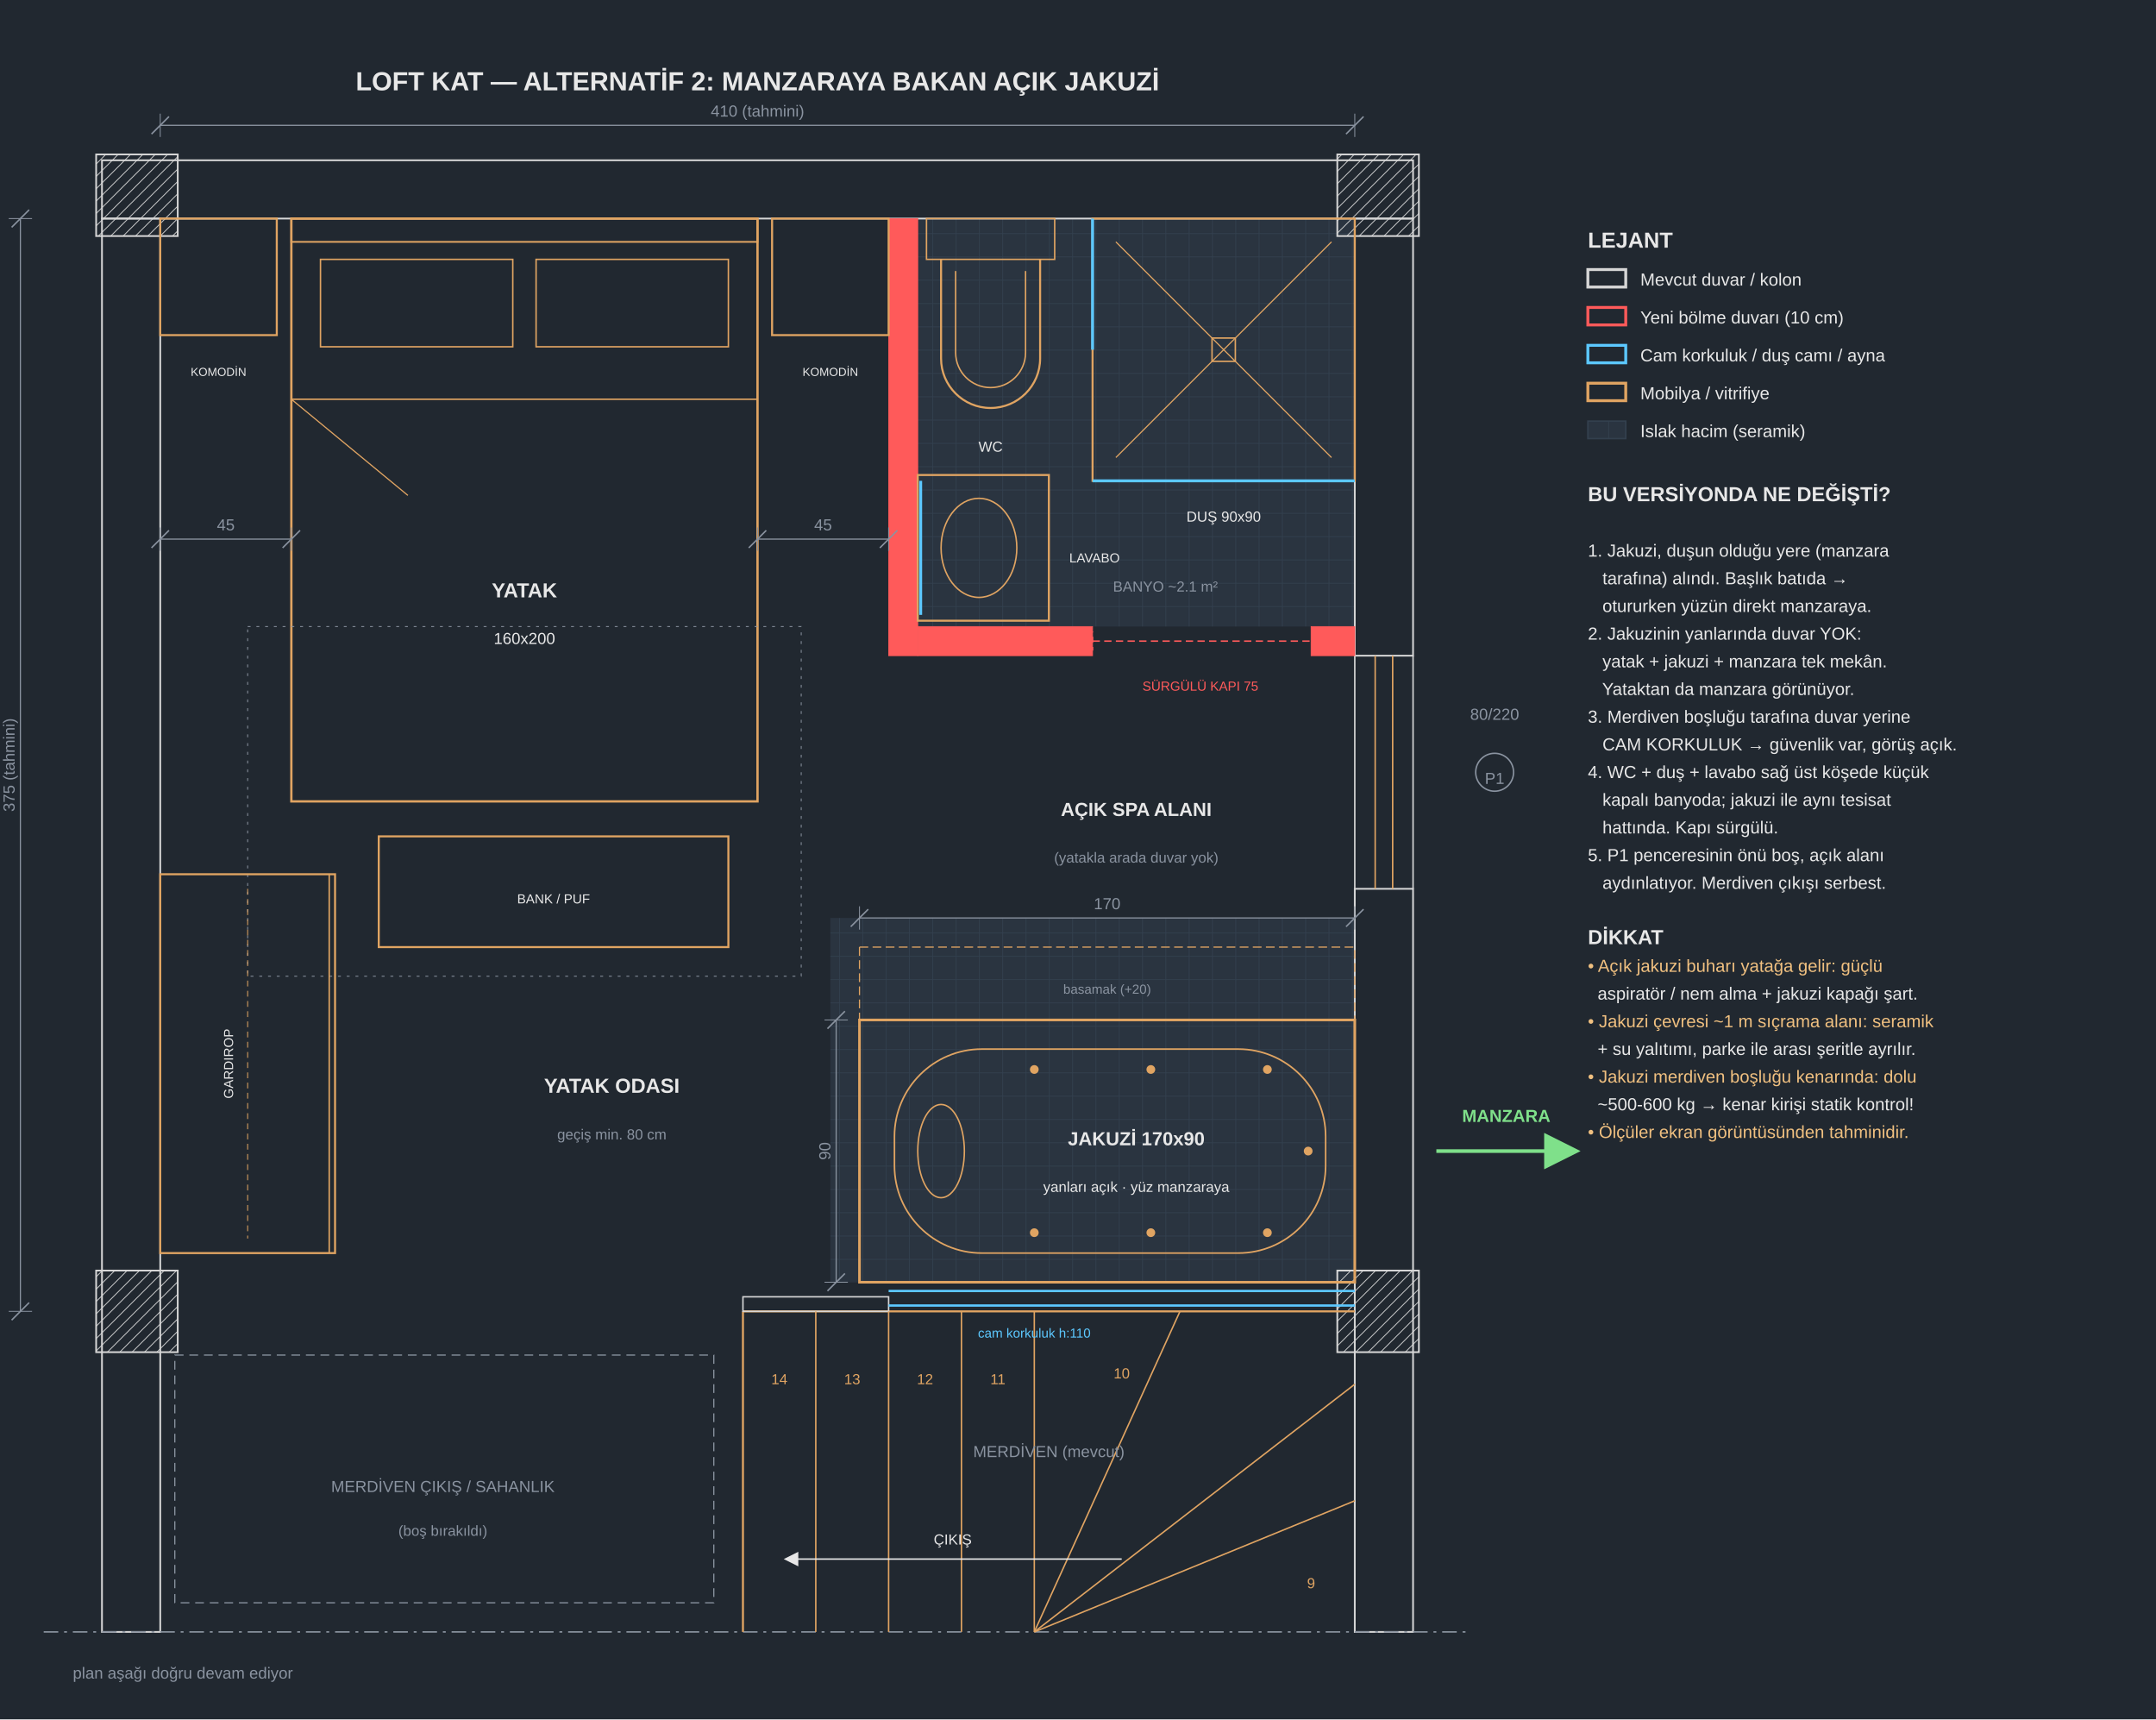
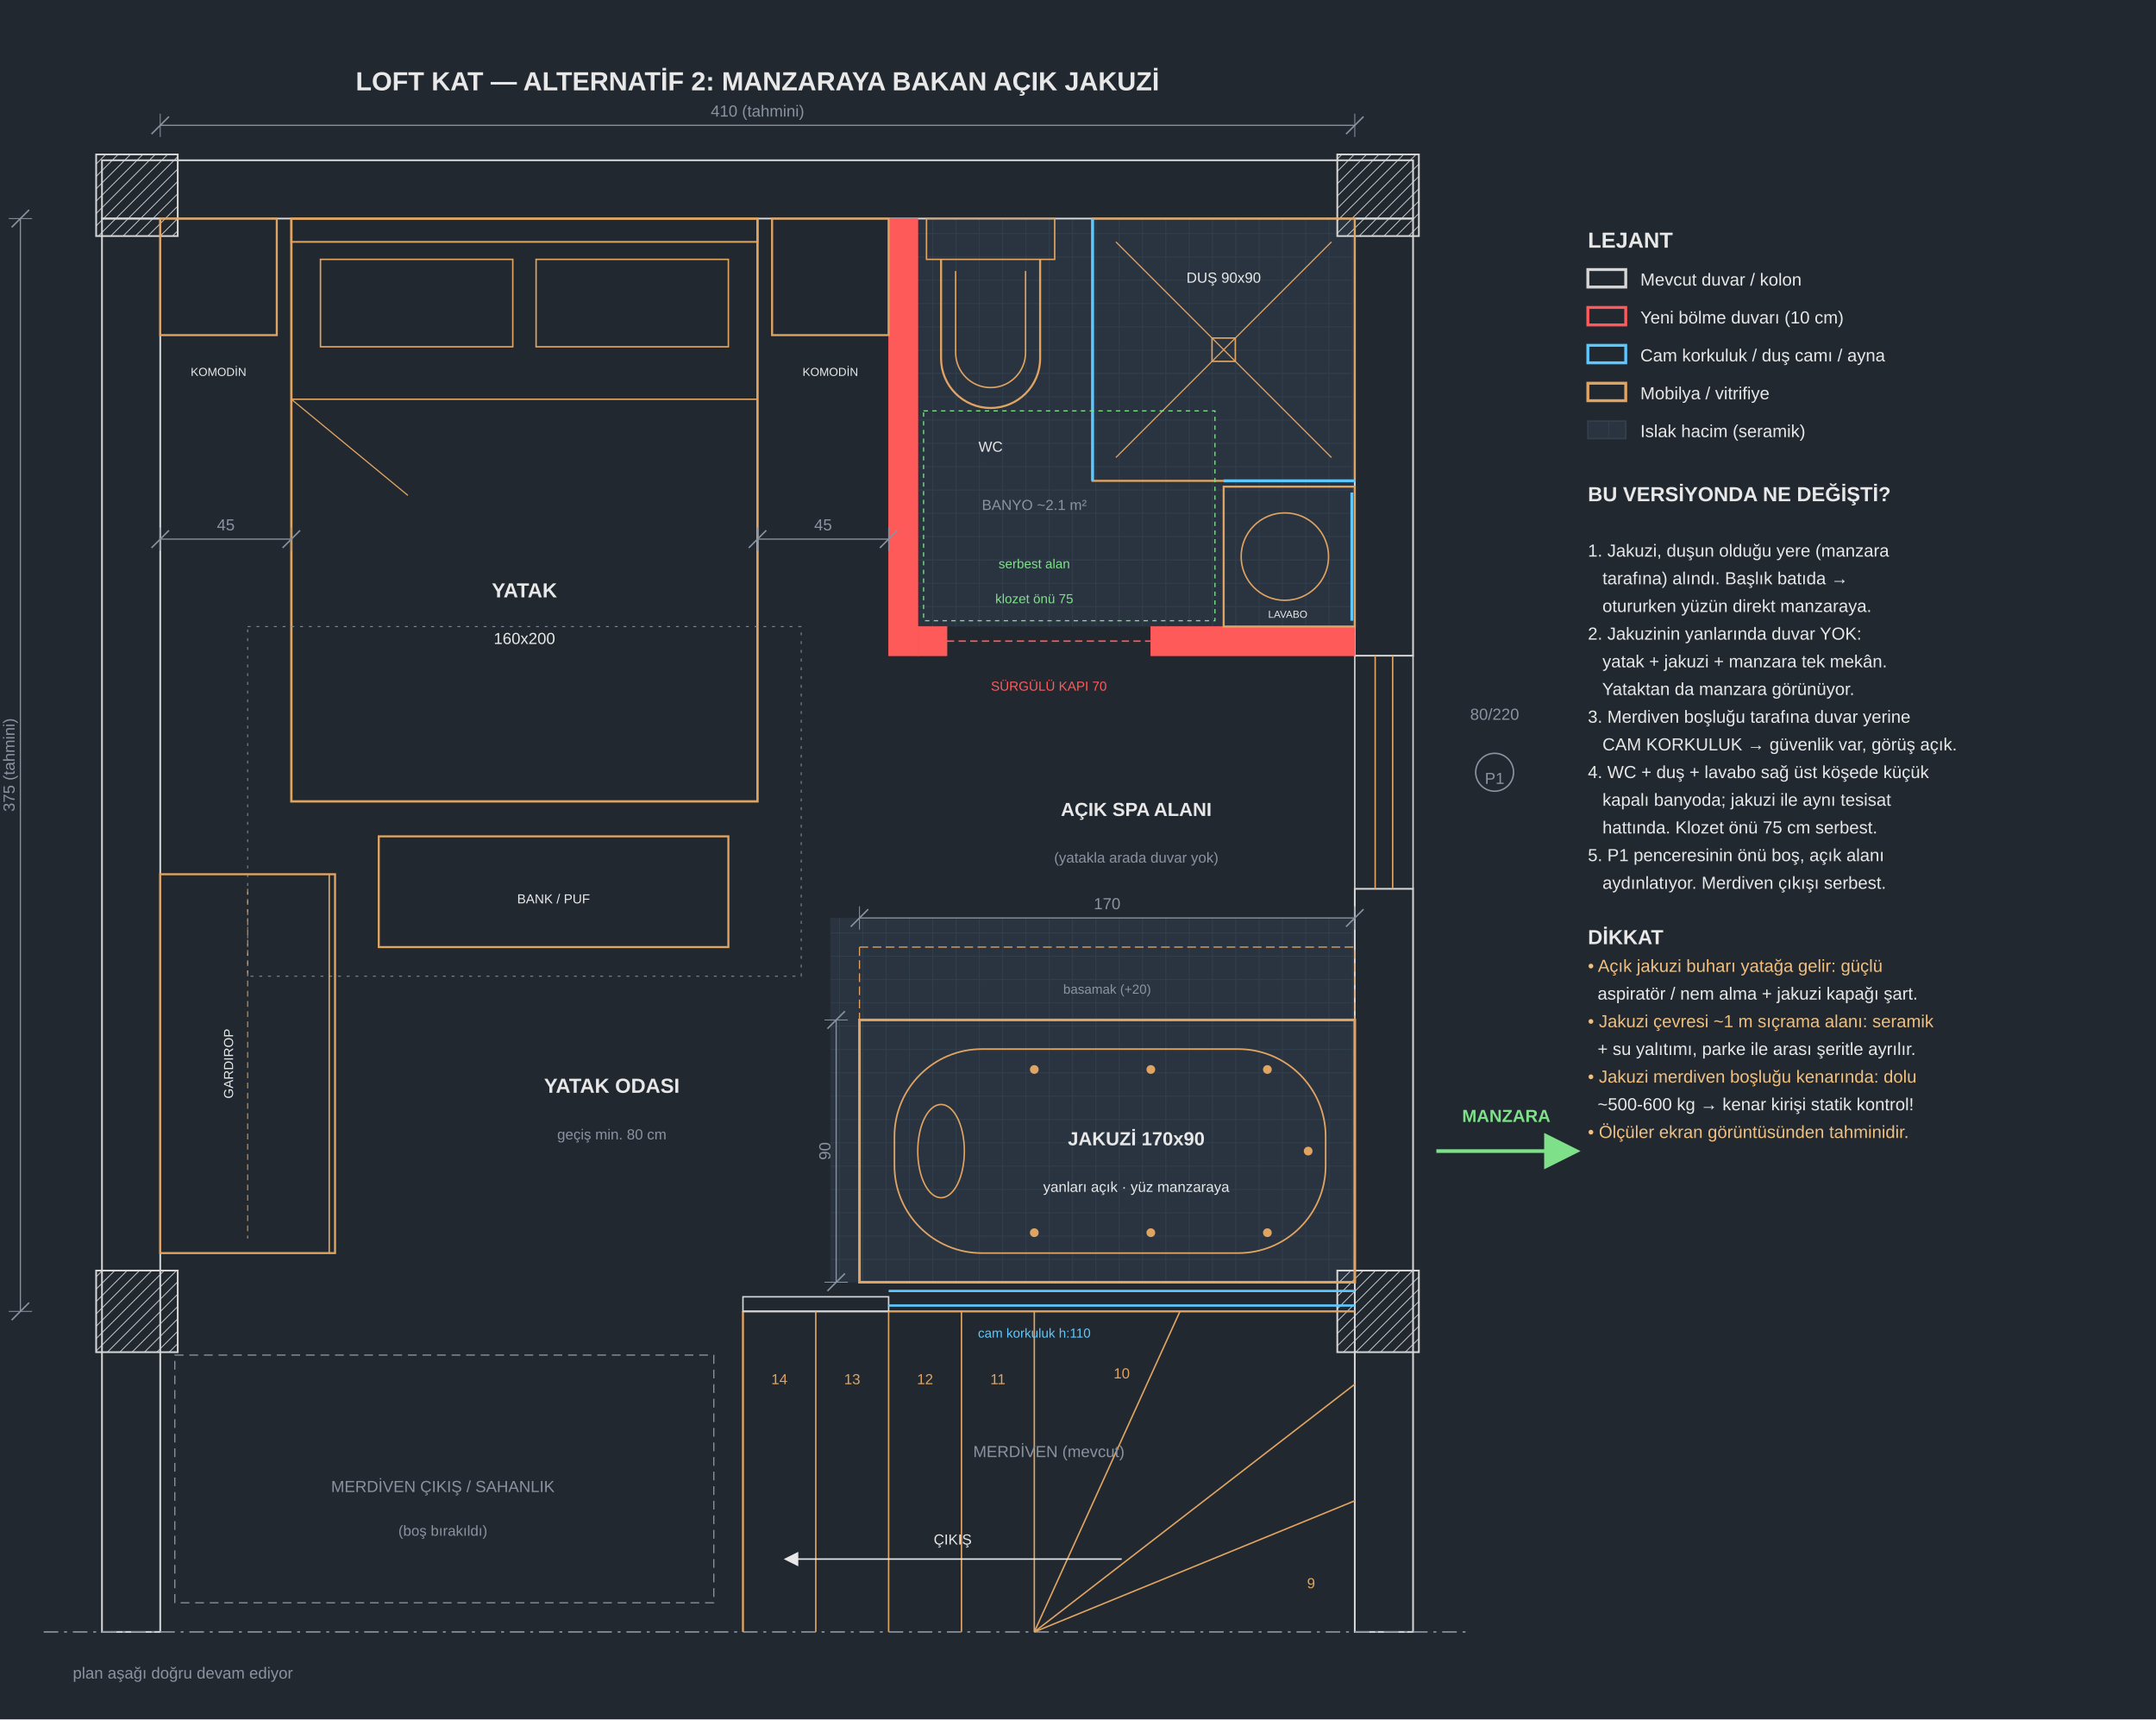
<svg xmlns="http://www.w3.org/2000/svg" width="1480" height="1180" viewBox="0 0 1480 1180" font-family="Arial, Helvetica, sans-serif">
  <rect width="100%" height="100%" fill="#212830" />
  <defs>
    <pattern id="hatch" width="6" height="6" patternUnits="userSpaceOnUse" patternTransform="rotate(45)">
      <line x1="0" y1="0" x2="0" y2="6" stroke="#d6d6d6" stroke-width="1" />
    </pattern>
    <pattern id="wet" width="16" height="16" patternUnits="userSpaceOnUse">
      <rect width="16" height="16" fill="#2a3440" />
      <path d="M16 0 L0 0 0 16" fill="none" stroke="#33404e" stroke-width="1" />
    </pattern>
  </defs>
  <text x="520.0" y="62.0" font-size="18" fill="#e8e8e8" text-anchor="middle" font-weight="bold">LOFT KAT — ALTERNATİF 2: MANZARAYA BAKAN AÇIK JAKUZİ</text>
  <rect x="630.0" y="150.0" width="300.0" height="280.0" stroke="none" fill="url(#wet)" stroke-width="0" />
  <rect x="570.0" y="630.0" width="360.0" height="250.0" stroke="none" fill="url(#wet)" stroke-width="0" />
  <rect x="70.0" y="110.0" width="900.0" height="40.0" stroke="#d6d6d6" fill="none" stroke-width="1.2" />
  <rect x="70.0" y="150.0" width="40.0" height="970.0" stroke="#d6d6d6" fill="none" stroke-width="1.2" />
  <rect x="930.0" y="150.0" width="40.0" height="300.0" stroke="#d6d6d6" fill="none" stroke-width="1.2" />
  <rect x="930.0" y="610.0" width="40.0" height="510.0" stroke="#d6d6d6" fill="none" stroke-width="1.2" />
  <line x1="930.0" y1="450.0" x2="930.0" y2="610.0" stroke="#d6d6d6" stroke-width="1" />
  <line x1="944.0" y1="450.0" x2="944.0" y2="610.0" stroke="#e0a462" stroke-width="1" />
  <line x1="956.0" y1="450.0" x2="956.0" y2="610.0" stroke="#e0a462" stroke-width="1" />
  <line x1="970.0" y1="450.0" x2="970.0" y2="610.0" stroke="#d6d6d6" stroke-width="1" />
  <circle cx="1026.0" cy="530.0" r="13" stroke="#8a93a0" fill="none" />
  <text x="1026.0" y="538.0" font-size="11" fill="#8a93a0" text-anchor="middle" font-weight="normal">P1</text>
  <text x="1026.0" y="494.0" font-size="11" fill="#8a93a0" text-anchor="middle" font-weight="normal">80/220</text>
  <rect x="66.0" y="106.0" width="56.0" height="56.0" stroke="#d6d6d6" fill="url(#hatch)" stroke-width="1.2" />
  <rect x="918.0" y="106.0" width="56.0" height="56.0" stroke="#d6d6d6" fill="url(#hatch)" stroke-width="1.2" />
  <rect x="66.0" y="872.0" width="56.0" height="56.0" stroke="#d6d6d6" fill="url(#hatch)" stroke-width="1.2" />
  <rect x="918.0" y="872.0" width="56.0" height="56.0" stroke="#d6d6d6" fill="url(#hatch)" stroke-width="1.2" />
  <path d="M30.0 1120.0 L1010.0 1120.0" stroke="#8a93a0" stroke-dasharray="10 4 2 4" stroke-width="1" />
  <text x="50.0" y="1152.0" font-size="11" fill="#8a93a0" text-anchor="start" font-weight="normal">plan aşağı doğru devam ediyor</text>
  <line x1="510.0" y1="900.0" x2="510.0" y2="1120.0" stroke="#e0a462" stroke-width="1.4" />
  <line x1="510.0" y1="900.0" x2="930.0" y2="900.0" stroke="#e0a462" stroke-width="1.4" />
  <rect x="510.0" y="890.0" width="100.0" height="10.0" stroke="#d6d6d6" fill="none" stroke-width="1" />
  <line x1="560.0" y1="900.0" x2="560.0" y2="1120.0" stroke="#e0a462" stroke-width="1" />
  <text x="535.0" y="950.0" font-size="10" fill="#e0a462" text-anchor="middle" font-weight="normal">14</text>
  <line x1="610.0" y1="900.0" x2="610.0" y2="1120.0" stroke="#e0a462" stroke-width="1" />
  <text x="585.0" y="950.0" font-size="10" fill="#e0a462" text-anchor="middle" font-weight="normal">13</text>
  <line x1="660.0" y1="900.0" x2="660.0" y2="1120.0" stroke="#e0a462" stroke-width="1" />
  <text x="635.0" y="950.0" font-size="10" fill="#e0a462" text-anchor="middle" font-weight="normal">12</text>
  <line x1="710.0" y1="900.0" x2="710.0" y2="1120.0" stroke="#e0a462" stroke-width="1" />
  <text x="685.0" y="950.0" font-size="10" fill="#e0a462" text-anchor="middle" font-weight="normal">11</text>
  <line x1="710.0" y1="1120.0" x2="810.0" y2="900.0" stroke="#e0a462" stroke-width="1" />
  <line x1="710.0" y1="1120.0" x2="930.0" y2="950.0" stroke="#e0a462" stroke-width="1" />
  <line x1="710.0" y1="1120.0" x2="930.0" y2="1030.0" stroke="#e0a462" stroke-width="1" />
  <text x="770.0" y="946.0" font-size="10" fill="#e0a462" text-anchor="middle" font-weight="normal">10</text>
  <text x="900.0" y="1090.0" font-size="10" fill="#e0a462" text-anchor="middle" font-weight="normal">9</text>
  <path d="M770.0 1070.0 L540.0 1070.0" stroke="#e8e8e8" stroke-width="1" marker-end="url(#arr)" />
  <defs>
    <marker id="arr" markerWidth="10" markerHeight="10" refX="8" refY="5" orient="auto">
      <path d="M0 0 L10 5 L0 10 z" fill="#e8e8e8" />
    </marker>
  </defs>
  <text x="654.0" y="1060.0" font-size="10" fill="#e8e8e8" text-anchor="middle" font-weight="normal">ÇIKIŞ</text>
  <text x="720.0" y="1000.0" font-size="11" fill="#8a93a0" text-anchor="middle" font-weight="normal">MERDİVEN (mevcut)</text>
  <rect x="120.0" y="930.0" width="370.0" height="170.0" stroke="#8a93a0" fill="none" stroke-width="0.8" stroke-dasharray="6 4" />
  <text x="304.0" y="1024.0" font-size="11" fill="#8a93a0" text-anchor="middle" font-weight="normal">MERDİVEN ÇIKIŞ / SAHANLIK</text>
  <text x="304.0" y="1054.0" font-size="10" fill="#8a93a0" text-anchor="middle" font-weight="normal">(boş bırakıldı)</text>
  <rect x="610.0" y="150.0" width="20.0" height="300.0" stroke="#ff5a5a" fill="#ff5a5a" stroke-width="0.5" />
-   <rect x="630.0" y="430.0" width="120.0" height="20.0" stroke="#ff5a5a" fill="#ff5a5a" stroke-width="0.5" />
-   <rect x="900.0" y="430.0" width="30.0" height="20.0" stroke="#ff5a5a" fill="#ff5a5a" stroke-width="0.5" />
-   <line x1="750.0" y1="440.0" x2="900.0" y2="440.0" stroke="#ff5a5a" stroke-width="1" stroke-dasharray="5 3" />
-   <rect x="634.0" y="434.0" width="116.0" height="12.0" stroke="#ff5a5a" fill="none" stroke-width="1" stroke-dasharray="4 3" />
-   <text x="824.0" y="474.0" font-size="9" fill="#ff5a5a" text-anchor="middle" font-weight="normal">SÜRGÜLÜ KAPI 75</text>
+   <rect x="630.0" y="430.0" width="20.0" height="20.0" stroke="#ff5a5a" fill="#ff5a5a" stroke-width="0.5" />
+   <rect x="790.0" y="430.0" width="140.0" height="20.0" stroke="#ff5a5a" fill="#ff5a5a" stroke-width="0.5" />
+   <line x1="650.0" y1="440.0" x2="790.0" y2="440.0" stroke="#ff5a5a" stroke-width="1" stroke-dasharray="5 3" />
+   <rect x="794.0" y="434.0" width="132.0" height="12.0" stroke="#ff5a5a" fill="none" stroke-width="1" stroke-dasharray="4 3" />
+   <text x="720.0" y="474.0" font-size="9" fill="#ff5a5a" text-anchor="middle" font-weight="normal">SÜRGÜLÜ KAPI 70</text>
  <line x1="610.0" y1="886.0" x2="930.0" y2="886.0" stroke="#5cc8ff" stroke-width="1.6" />
  <line x1="610.0" y1="896.0" x2="930.0" y2="896.0" stroke="#5cc8ff" stroke-width="1.6" />
  <text x="710.0" y="918.0" font-size="9" fill="#5cc8ff" text-anchor="middle" font-weight="normal">cam korkuluk h:110</text>
  <rect x="590.0" y="650.0" width="340.0" height="50.0" stroke="#e0a462" fill="none" stroke-width="0.8" stroke-dasharray="6 3" />
  <text x="760.0" y="682.0" font-size="9" fill="#8a93a0" text-anchor="middle" font-weight="normal">basamak (+20)</text>
  <rect x="590.0" y="700.0" width="340.0" height="180.0" stroke="#e0a462" fill="none" stroke-width="1.8" />
  <rect x="614.0" y="720.0" width="296.0" height="140.0" rx="60.0" stroke="#e0a462" fill="none" stroke-width="1.1" />
  <ellipse cx="646.0" cy="790.0" rx="16.0" ry="32.0" stroke="#e0a462" fill="none" />
  <circle cx="710.0" cy="734.0" r="3" fill="#e0a462" />
  <circle cx="790.0" cy="734.0" r="3" fill="#e0a462" />
  <circle cx="870.0" cy="734.0" r="3" fill="#e0a462" />
  <circle cx="710.0" cy="846.0" r="3" fill="#e0a462" />
  <circle cx="790.0" cy="846.0" r="3" fill="#e0a462" />
  <circle cx="870.0" cy="846.0" r="3" fill="#e0a462" />
  <circle cx="898.0" cy="790.0" r="3" fill="#e0a462" />
  <text x="780.0" y="786.0" font-size="13" fill="#e8e8e8" text-anchor="middle" font-weight="bold">JAKUZİ 170x90</text>
  <text x="780.0" y="818.0" font-size="10" fill="#e8e8e8" text-anchor="middle" font-weight="normal">yanları açık · yüz manzaraya</text>
  <path d="M986.0 790.0 L1080.0 790.0" stroke="#7fe08a" stroke-width="2.5" marker-end="url(#arrg)" />
  <defs>
    <marker id="arrg" markerWidth="10" markerHeight="10" refX="8" refY="5" orient="auto">
      <path d="M0 0 L10 5 L0 10 z" fill="#7fe08a" />
    </marker>
  </defs>
  <text x="1034.0" y="770.0" font-size="12" fill="#7fe08a" text-anchor="middle" font-weight="bold">MANZARA</text>
  <rect x="636.0" y="150.0" width="88.0" height="28.0" stroke="#e0a462" fill="none" stroke-width="1" />
  <path d="M646.0 178.0 L646.0 246.0 A34.0 34.0 0 0 0 714.0 246.0 L714.0 178.0" stroke="#e0a462" fill="none" stroke-width="1.4" />
  <path d="M656.0 186.0 L656.0 242.0 A24.0 24.0 0 0 0 704.0 242.0 L704.0 186.0" stroke="#e0a462" fill="none" stroke-width="1" />
  <text x="680.0" y="310.0" font-size="10" fill="#e8e8e8" text-anchor="middle" font-weight="normal">WC</text>
-   <rect x="630.0" y="326.0" width="90.0" height="100.0" stroke="#e0a462" fill="none" stroke-width="1.4" />
-   <ellipse cx="672.0" cy="376.0" rx="26.0" ry="34.0" stroke="#e0a462" fill="none" />
-   <line x1="632.0" y1="330.0" x2="632.0" y2="422.0" stroke="#5cc8ff" stroke-width="2" />
-   <text x="734.0" y="386.0" font-size="9" fill="#e8e8e8" text-anchor="start" font-weight="normal">LAVABO</text>
+   <rect x="840.0" y="334.0" width="90.0" height="96.0" stroke="#e0a462" fill="none" stroke-width="1.4" />
+   <ellipse cx="882.0" cy="382.0" rx="30.0" ry="30.0" stroke="#e0a462" fill="none" />
+   <line x1="928.0" y1="338.0" x2="928.0" y2="426.0" stroke="#5cc8ff" stroke-width="2" />
+   <text x="884.0" y="424.0" font-size="7" fill="#e8e8e8" text-anchor="middle" font-weight="normal">LAVABO</text>
  <rect x="750.0" y="150.0" width="180.0" height="180.0" stroke="#e0a462" fill="none" stroke-width="1.4" />
-   <line x1="750.0" y1="150.0" x2="750.0" y2="240.0" stroke="#5cc8ff" stroke-width="2" />
-   <line x1="750.0" y1="330.0" x2="930.0" y2="330.0" stroke="#5cc8ff" stroke-width="2" />
+   <line x1="750.0" y1="150.0" x2="750.0" y2="330.0" stroke="#5cc8ff" stroke-width="2" />
+   <line x1="840.0" y1="330.0" x2="930.0" y2="330.0" stroke="#5cc8ff" stroke-width="2" />
  <line x1="766.0" y1="314.0" x2="914.0" y2="166.0" stroke="#e0a462" stroke-width="0.8" />
  <line x1="766.0" y1="166.0" x2="914.0" y2="314.0" stroke="#e0a462" stroke-width="0.8" />
  <rect x="832.0" y="232.0" width="16.0" height="16.0" stroke="#e0a462" fill="none" stroke-width="1" />
-   <text x="840.0" y="358.0" font-size="10" fill="#e8e8e8" text-anchor="middle" font-weight="normal">DUŞ 90x90</text>
-   <text x="800.0" y="406.0" font-size="10" fill="#8a93a0" text-anchor="middle" font-weight="normal">BANYO ~2.1 m²</text>
+   <text x="840.0" y="194.0" font-size="10" fill="#e8e8e8" text-anchor="middle" font-weight="normal">DUŞ 90x90</text>
+   <text x="710.0" y="350.0" font-size="10" fill="#8a93a0" text-anchor="middle" font-weight="normal">BANYO ~2.1 m²</text>
+   <rect x="634.0" y="282.0" width="200.0" height="144.0" stroke="#7fe08a" fill="none" stroke-width="0.8" stroke-dasharray="3 3" />
+   <text x="710.0" y="390.0" font-size="9" fill="#7fe08a" text-anchor="middle" font-weight="normal">serbest alan</text>
+   <text x="710.0" y="414.0" font-size="9" fill="#7fe08a" text-anchor="middle" font-weight="normal">klozet önü 75</text>
  <text x="780.0" y="560.0" font-size="13" fill="#e8e8e8" text-anchor="middle" font-weight="bold">AÇIK SPA ALANI</text>
  <text x="780.0" y="592.0" font-size="10" fill="#8a93a0" text-anchor="middle" font-weight="normal">(yatakla arada duvar yok)</text>
  <rect x="200.0" y="150.0" width="320.0" height="400.0" stroke="#e0a462" fill="none" stroke-width="1.6" />
  <rect x="200.0" y="150.0" width="320.0" height="16.0" stroke="#e0a462" fill="none" stroke-width="1.2" />
  <rect x="220.0" y="178.0" width="132.0" height="60.0" stroke="#e0a462" fill="none" stroke-width="1" />
  <rect x="368.0" y="178.0" width="132.0" height="60.0" stroke="#e0a462" fill="none" stroke-width="1" />
  <line x1="200.0" y1="274.0" x2="520.0" y2="274.0" stroke="#e0a462" stroke-width="1" />
  <line x1="200.0" y1="274.0" x2="280.0" y2="340.0" stroke="#e0a462" stroke-width="0.8" />
  <text x="360.0" y="410.0" font-size="14" fill="#e8e8e8" text-anchor="middle" font-weight="bold">YATAK</text>
  <text x="360.0" y="442.0" font-size="11" fill="#e8e8e8" text-anchor="middle" font-weight="normal">160x200</text>
  <rect x="110.0" y="150.0" width="80.0" height="80.0" stroke="#e0a462" fill="none" stroke-width="1.4" />
  <rect x="530.0" y="150.0" width="80.0" height="80.0" stroke="#e0a462" fill="none" stroke-width="1.4" />
  <text x="150.0" y="258.0" font-size="8" fill="#e8e8e8" text-anchor="middle" font-weight="normal">KOMODİN</text>
  <text x="570.0" y="258.0" font-size="8" fill="#e8e8e8" text-anchor="middle" font-weight="normal">KOMODİN</text>
  <rect x="260.0" y="574.0" width="240.0" height="76.0" stroke="#e0a462" fill="none" stroke-width="1.4" />
  <text x="380.0" y="620.0" font-size="9" fill="#e8e8e8" text-anchor="middle" font-weight="normal">BANK / PUF</text>
  <rect x="170.0" y="430.0" width="380.0" height="240.0" stroke="#8a93a0" fill="none" stroke-width="0.6" stroke-dasharray="2 4" />
  <rect x="110.0" y="600.0" width="120.0" height="260.0" stroke="#e0a462" fill="none" stroke-width="1.4" />
  <line x1="170.0" y1="610.0" x2="170.0" y2="850.0" stroke="#e0a462" stroke-width="0.6" stroke-dasharray="4 3" />
  <line x1="226.0" y1="600.0" x2="226.0" y2="860.0" stroke="#e0a462" stroke-width="1" />
  <text x="170.0" y="720.0" font-size="9" fill="#e8e8e8" text-anchor="middle" font-weight="normal" transform="rotate(-90 170.0 730.0)">GARDIROP</text>
  <text x="170.0" y="750.0" font-size="9" fill="#e8e8e8" text-anchor="middle" font-weight="normal" />
  <text x="420.0" y="750.0" font-size="14" fill="#e8e8e8" text-anchor="middle" font-weight="bold">YATAK ODASI</text>
  <text x="420.0" y="782.0" font-size="10" fill="#8a93a0" text-anchor="middle" font-weight="normal">geçiş min. 80 cm</text>
  <line x1="110.0" y1="86.0" x2="930.0" y2="86.0" stroke="#8a93a0" stroke-width="0.8" />
  <line x1="104.0" y1="92.0" x2="116.0" y2="80.0" stroke="#8a93a0" stroke-width="1" />
  <line x1="110.0" y1="78.0" x2="110.0" y2="94.0" stroke="#8a93a0" stroke-width="0.6" />
  <line x1="924.0" y1="92.0" x2="936.0" y2="80.0" stroke="#8a93a0" stroke-width="1" />
  <line x1="930.0" y1="78.0" x2="930.0" y2="94.0" stroke="#8a93a0" stroke-width="0.6" />
  <text x="520.0" y="80.0" font-size="11" fill="#8a93a0" text-anchor="middle" font-weight="normal">410 (tahmini)</text>
  <line x1="14.0" y1="150.0" x2="14.0" y2="900.0" stroke="#8a93a0" stroke-width="0.8" />
  <line x1="8.0" y1="156.0" x2="20.0" y2="144.0" stroke="#8a93a0" stroke-width="1" />
  <line x1="6.0" y1="150.0" x2="22.0" y2="150.0" stroke="#8a93a0" stroke-width="0.6" />
  <line x1="8.0" y1="906.0" x2="20.0" y2="894.0" stroke="#8a93a0" stroke-width="1" />
  <line x1="6.0" y1="900.0" x2="22.0" y2="900.0" stroke="#8a93a0" stroke-width="0.6" />
  <text x="10.0" y="525.0" font-size="11" fill="#8a93a0" text-anchor="middle" transform="rotate(-90 10.0 525.0)">375 (tahmini)</text>
  <line x1="590.0" y1="630.0" x2="930.0" y2="630.0" stroke="#8a93a0" stroke-width="0.8" />
  <line x1="584.0" y1="636.0" x2="596.0" y2="624.0" stroke="#8a93a0" stroke-width="1" />
  <line x1="590.0" y1="622.0" x2="590.0" y2="638.0" stroke="#8a93a0" stroke-width="0.6" />
  <line x1="924.0" y1="636.0" x2="936.0" y2="624.0" stroke="#8a93a0" stroke-width="1" />
  <line x1="930.0" y1="622.0" x2="930.0" y2="638.0" stroke="#8a93a0" stroke-width="0.6" />
  <text x="760.0" y="624.0" font-size="11" fill="#8a93a0" text-anchor="middle" font-weight="normal">170</text>
  <line x1="574.0" y1="700.0" x2="574.0" y2="880.0" stroke="#8a93a0" stroke-width="0.8" />
  <line x1="568.0" y1="706.0" x2="580.0" y2="694.0" stroke="#8a93a0" stroke-width="1" />
  <line x1="566.0" y1="700.0" x2="582.0" y2="700.0" stroke="#8a93a0" stroke-width="0.6" />
  <line x1="568.0" y1="886.0" x2="580.0" y2="874.0" stroke="#8a93a0" stroke-width="1" />
  <line x1="566.0" y1="880.0" x2="582.0" y2="880.0" stroke="#8a93a0" stroke-width="0.6" />
  <text x="570.0" y="790.0" font-size="11" fill="#8a93a0" text-anchor="middle" transform="rotate(-90 570.0 790.0)">90</text>
  <line x1="520.0" y1="370.0" x2="610.0" y2="370.0" stroke="#8a93a0" stroke-width="0.8" />
  <line x1="514.0" y1="376.0" x2="526.0" y2="364.0" stroke="#8a93a0" stroke-width="1" />
  <line x1="520.0" y1="362.0" x2="520.0" y2="378.0" stroke="#8a93a0" stroke-width="0.6" />
  <line x1="604.0" y1="376.0" x2="616.0" y2="364.0" stroke="#8a93a0" stroke-width="1" />
  <line x1="610.0" y1="362.0" x2="610.0" y2="378.0" stroke="#8a93a0" stroke-width="0.6" />
  <text x="565.0" y="364.0" font-size="11" fill="#8a93a0" text-anchor="middle" font-weight="normal">45</text>
  <line x1="110.0" y1="370.0" x2="200.0" y2="370.0" stroke="#8a93a0" stroke-width="0.8" />
  <line x1="104.0" y1="376.0" x2="116.0" y2="364.0" stroke="#8a93a0" stroke-width="1" />
  <line x1="110.0" y1="362.0" x2="110.0" y2="378.0" stroke="#8a93a0" stroke-width="0.6" />
  <line x1="194.0" y1="376.0" x2="206.0" y2="364.0" stroke="#8a93a0" stroke-width="1" />
  <line x1="200.0" y1="362.0" x2="200.0" y2="378.0" stroke="#8a93a0" stroke-width="0.6" />
  <text x="155.0" y="364.0" font-size="11" fill="#8a93a0" text-anchor="middle" font-weight="normal">45</text>
  <text x="1090" y="170" font-size="15" fill="#e8e8e8" font-weight="bold">LEJANT</text>
  <rect x="1090" y="185" width="26" height="12" fill="none" stroke="#d6d6d6" stroke-width="2" />
  <text x="1126" y="196" font-size="12" fill="#e8e8e8">Mevcut duvar / kolon</text>
  <rect x="1090" y="211" width="26" height="12" fill="none" stroke="#ff5a5a" stroke-width="2" />
  <text x="1126" y="222" font-size="12" fill="#e8e8e8">Yeni bölme duvarı (10 cm)</text>
  <rect x="1090" y="237" width="26" height="12" fill="none" stroke="#5cc8ff" stroke-width="2" />
  <text x="1126" y="248" font-size="12" fill="#e8e8e8">Cam korkuluk / duş camı / ayna</text>
  <rect x="1090" y="263" width="26" height="12" fill="none" stroke="#e0a462" stroke-width="2" />
  <text x="1126" y="274" font-size="12" fill="#e8e8e8">Mobilya / vitrifiye</text>
  <rect x="1090" y="289" width="26" height="12" fill="url(#wet)" stroke="#33404e" />
  <text x="1126" y="300" font-size="12" fill="#e8e8e8">Islak hacim (seramik)</text>
  <text x="1090" y="344" font-size="14" fill="#e8e8e8" font-weight="bold" xml:space="preserve">BU VERSİYONDA NE DEĞİŞTİ?</text>
  <text x="1090" y="363" font-size="12" fill="#e8e8e8" font-weight="normal" xml:space="preserve" />
  <text x="1090" y="382" font-size="12" fill="#e8e8e8" font-weight="normal" xml:space="preserve">1. Jakuzi, duşun olduğu yere (manzara</text>
  <text x="1090" y="401" font-size="12" fill="#e8e8e8" font-weight="normal" xml:space="preserve">   tarafına) alındı. Başlık batıda →</text>
  <text x="1090" y="420" font-size="12" fill="#e8e8e8" font-weight="normal" xml:space="preserve">   otururken yüzün direkt manzaraya.</text>
  <text x="1090" y="439" font-size="12" fill="#e8e8e8" font-weight="normal" xml:space="preserve">2. Jakuzinin yanlarında duvar YOK:</text>
  <text x="1090" y="458" font-size="12" fill="#e8e8e8" font-weight="normal" xml:space="preserve">   yatak + jakuzi + manzara tek mekân.</text>
  <text x="1090" y="477" font-size="12" fill="#e8e8e8" font-weight="normal" xml:space="preserve">   Yataktan da manzara görünüyor.</text>
  <text x="1090" y="496" font-size="12" fill="#e8e8e8" font-weight="normal" xml:space="preserve">3. Merdiven boşluğu tarafına duvar yerine</text>
  <text x="1090" y="515" font-size="12" fill="#e8e8e8" font-weight="normal" xml:space="preserve">   CAM KORKULUK → güvenlik var, görüş açık.</text>
  <text x="1090" y="534" font-size="12" fill="#e8e8e8" font-weight="normal" xml:space="preserve">4. WC + duş + lavabo sağ üst köşede küçük</text>
  <text x="1090" y="553" font-size="12" fill="#e8e8e8" font-weight="normal" xml:space="preserve">   kapalı banyoda; jakuzi ile aynı tesisat</text>
-   <text x="1090" y="572" font-size="12" fill="#e8e8e8" font-weight="normal" xml:space="preserve">   hattında. Kapı sürgülü.</text>
+   <text x="1090" y="572" font-size="12" fill="#e8e8e8" font-weight="normal" xml:space="preserve">   hattında. Klozet önü 75 cm serbest.</text>
  <text x="1090" y="591" font-size="12" fill="#e8e8e8" font-weight="normal" xml:space="preserve">5. P1 penceresinin önü boş, açık alanı</text>
  <text x="1090" y="610" font-size="12" fill="#e8e8e8" font-weight="normal" xml:space="preserve">   aydınlatıyor. Merdiven çıkışı serbest.</text>
  <text x="1090" y="629" font-size="12" fill="#e8e8e8" font-weight="normal" xml:space="preserve" />
  <text x="1090" y="648" font-size="14" fill="#e8e8e8" font-weight="bold" xml:space="preserve">DİKKAT</text>
  <text x="1090" y="667" font-size="12" fill="#f0c080" font-weight="normal" xml:space="preserve">• Açık jakuzi buharı yatağa gelir: güçlü</text>
  <text x="1090" y="686" font-size="12" fill="#e8e8e8" font-weight="normal" xml:space="preserve">  aspiratör / nem alma + jakuzi kapağı şart.</text>
  <text x="1090" y="705" font-size="12" fill="#f0c080" font-weight="normal" xml:space="preserve">• Jakuzi çevresi ~1 m sıçrama alanı: seramik</text>
  <text x="1090" y="724" font-size="12" fill="#e8e8e8" font-weight="normal" xml:space="preserve">  + su yalıtımı, parke ile arası şeritle ayrılır.</text>
  <text x="1090" y="743" font-size="12" fill="#f0c080" font-weight="normal" xml:space="preserve">• Jakuzi merdiven boşluğu kenarında: dolu</text>
  <text x="1090" y="762" font-size="12" fill="#e8e8e8" font-weight="normal" xml:space="preserve">  ~500-600 kg → kenar kirişi statik kontrol!</text>
  <text x="1090" y="781" font-size="12" fill="#f0c080" font-weight="normal" xml:space="preserve">• Ölçüler ekran görüntüsünden tahminidir.</text>
</svg>
